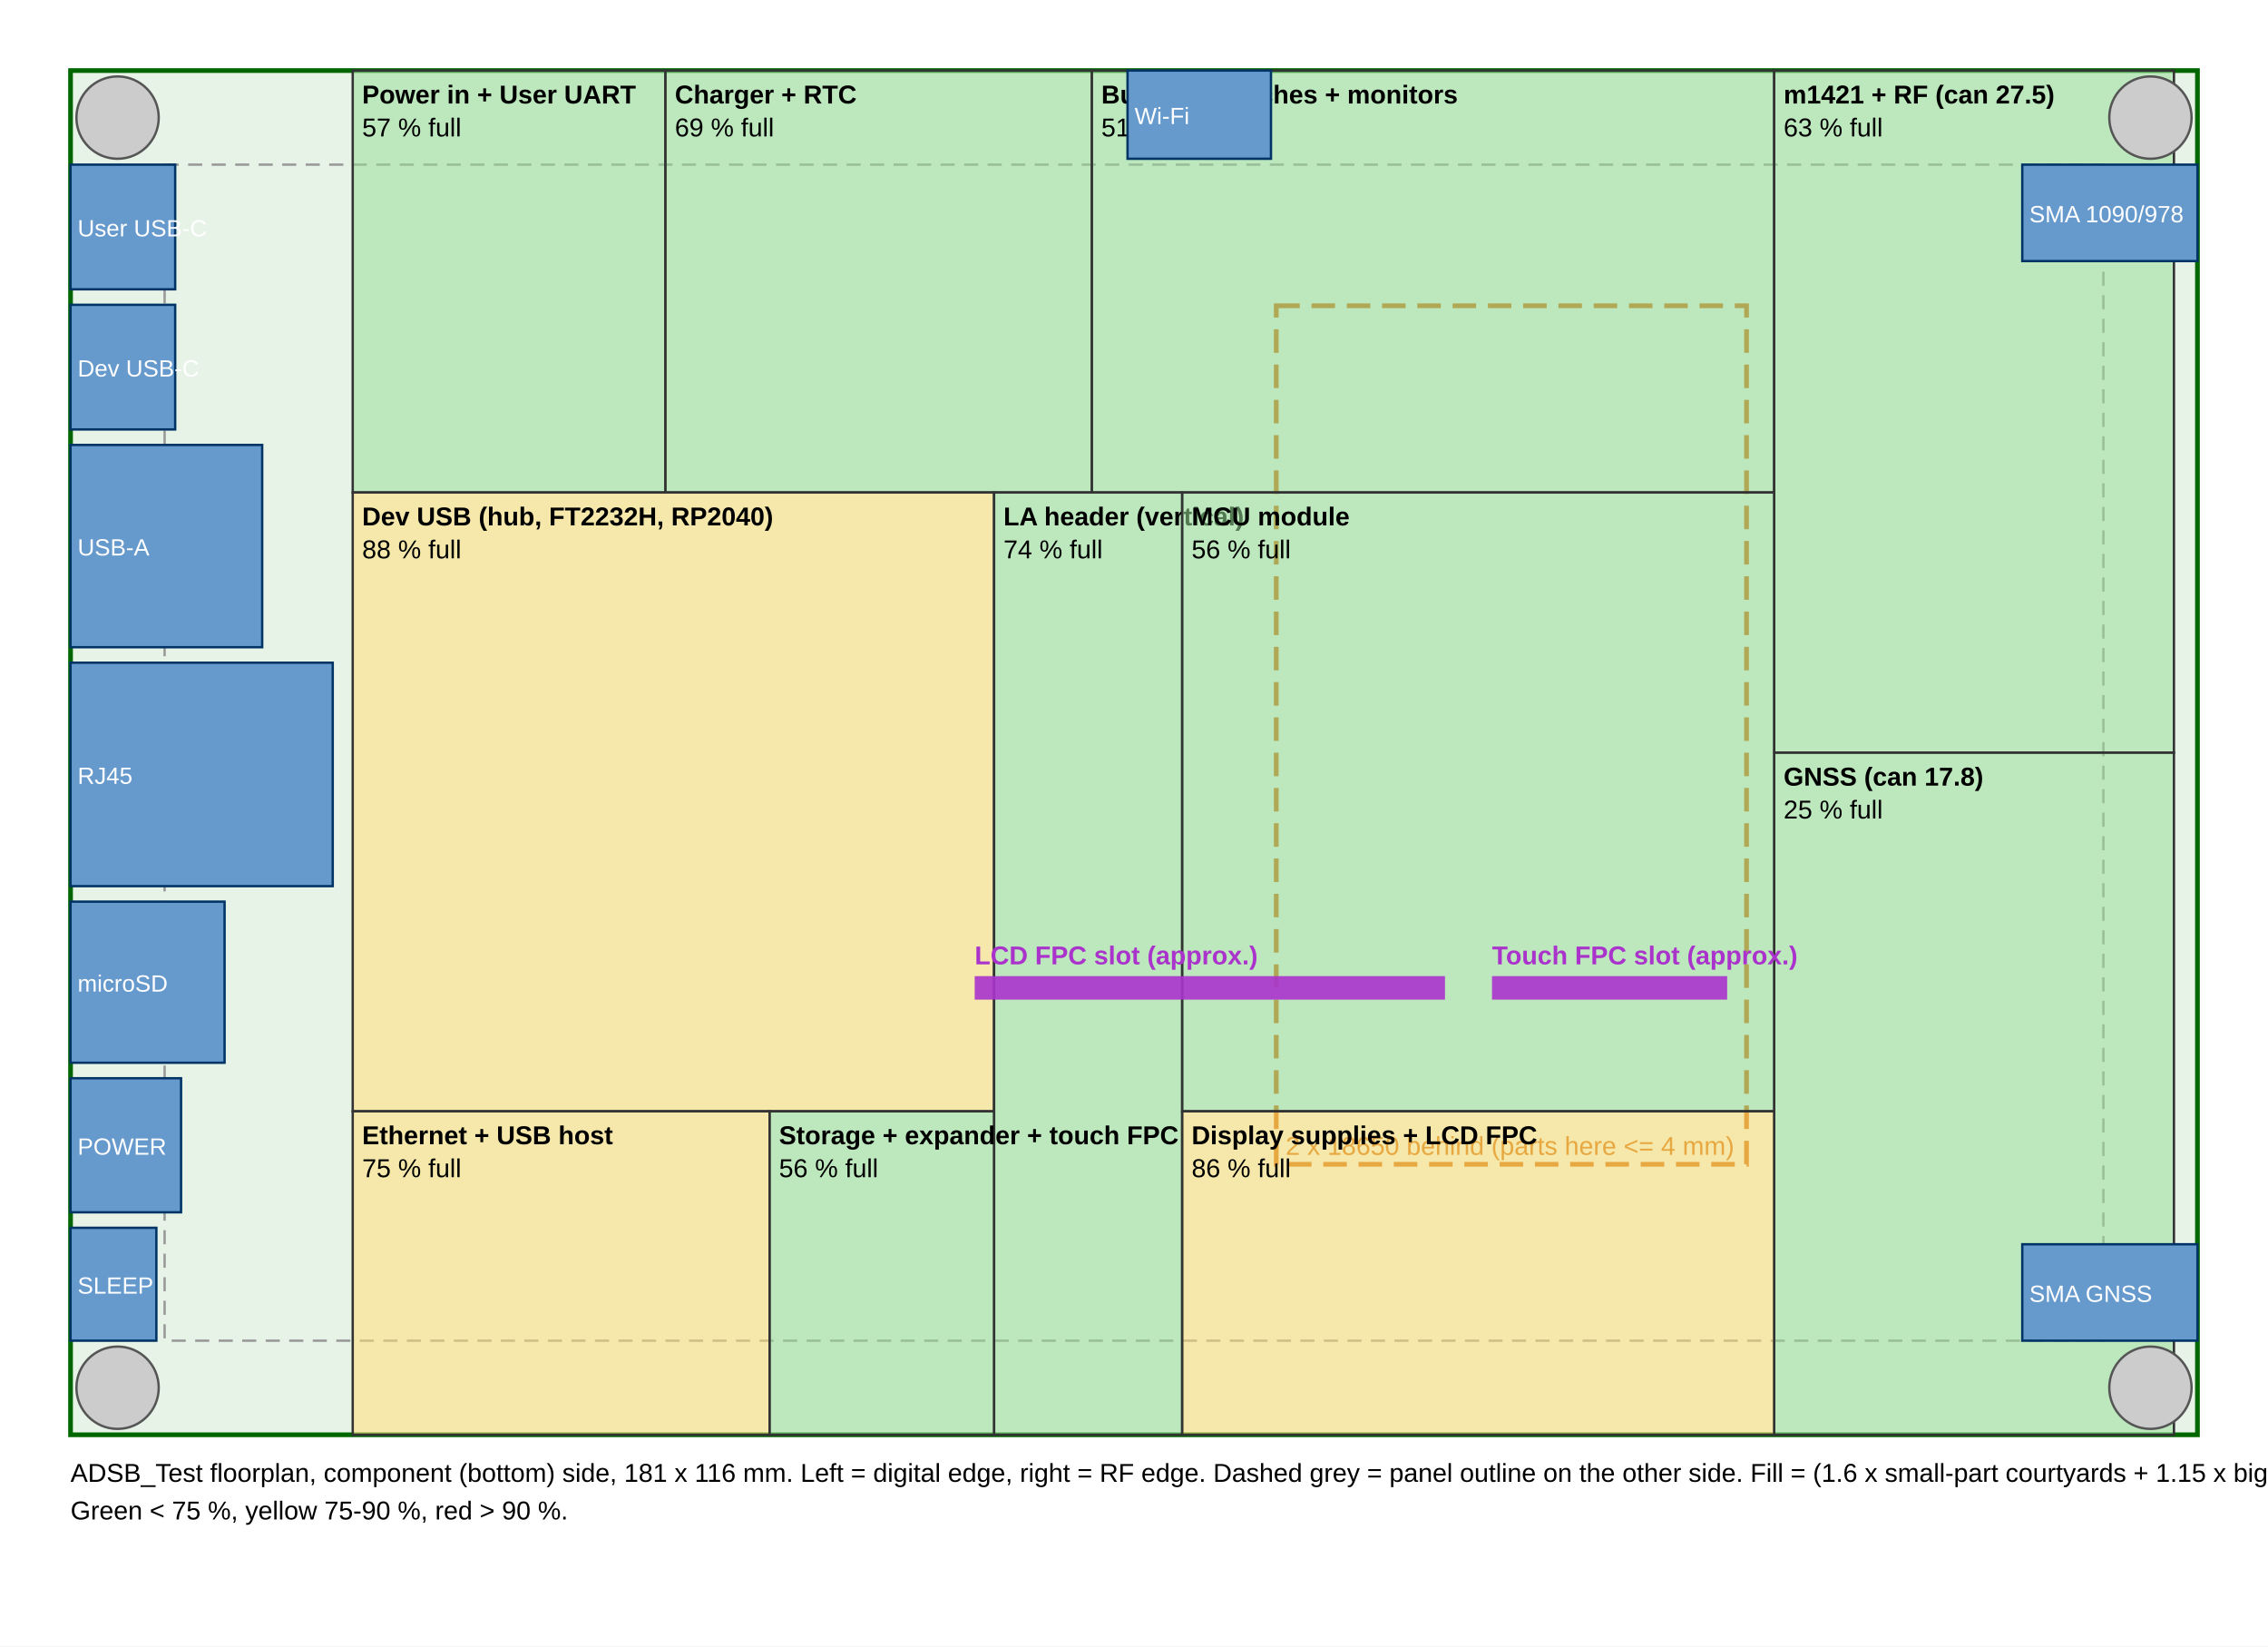
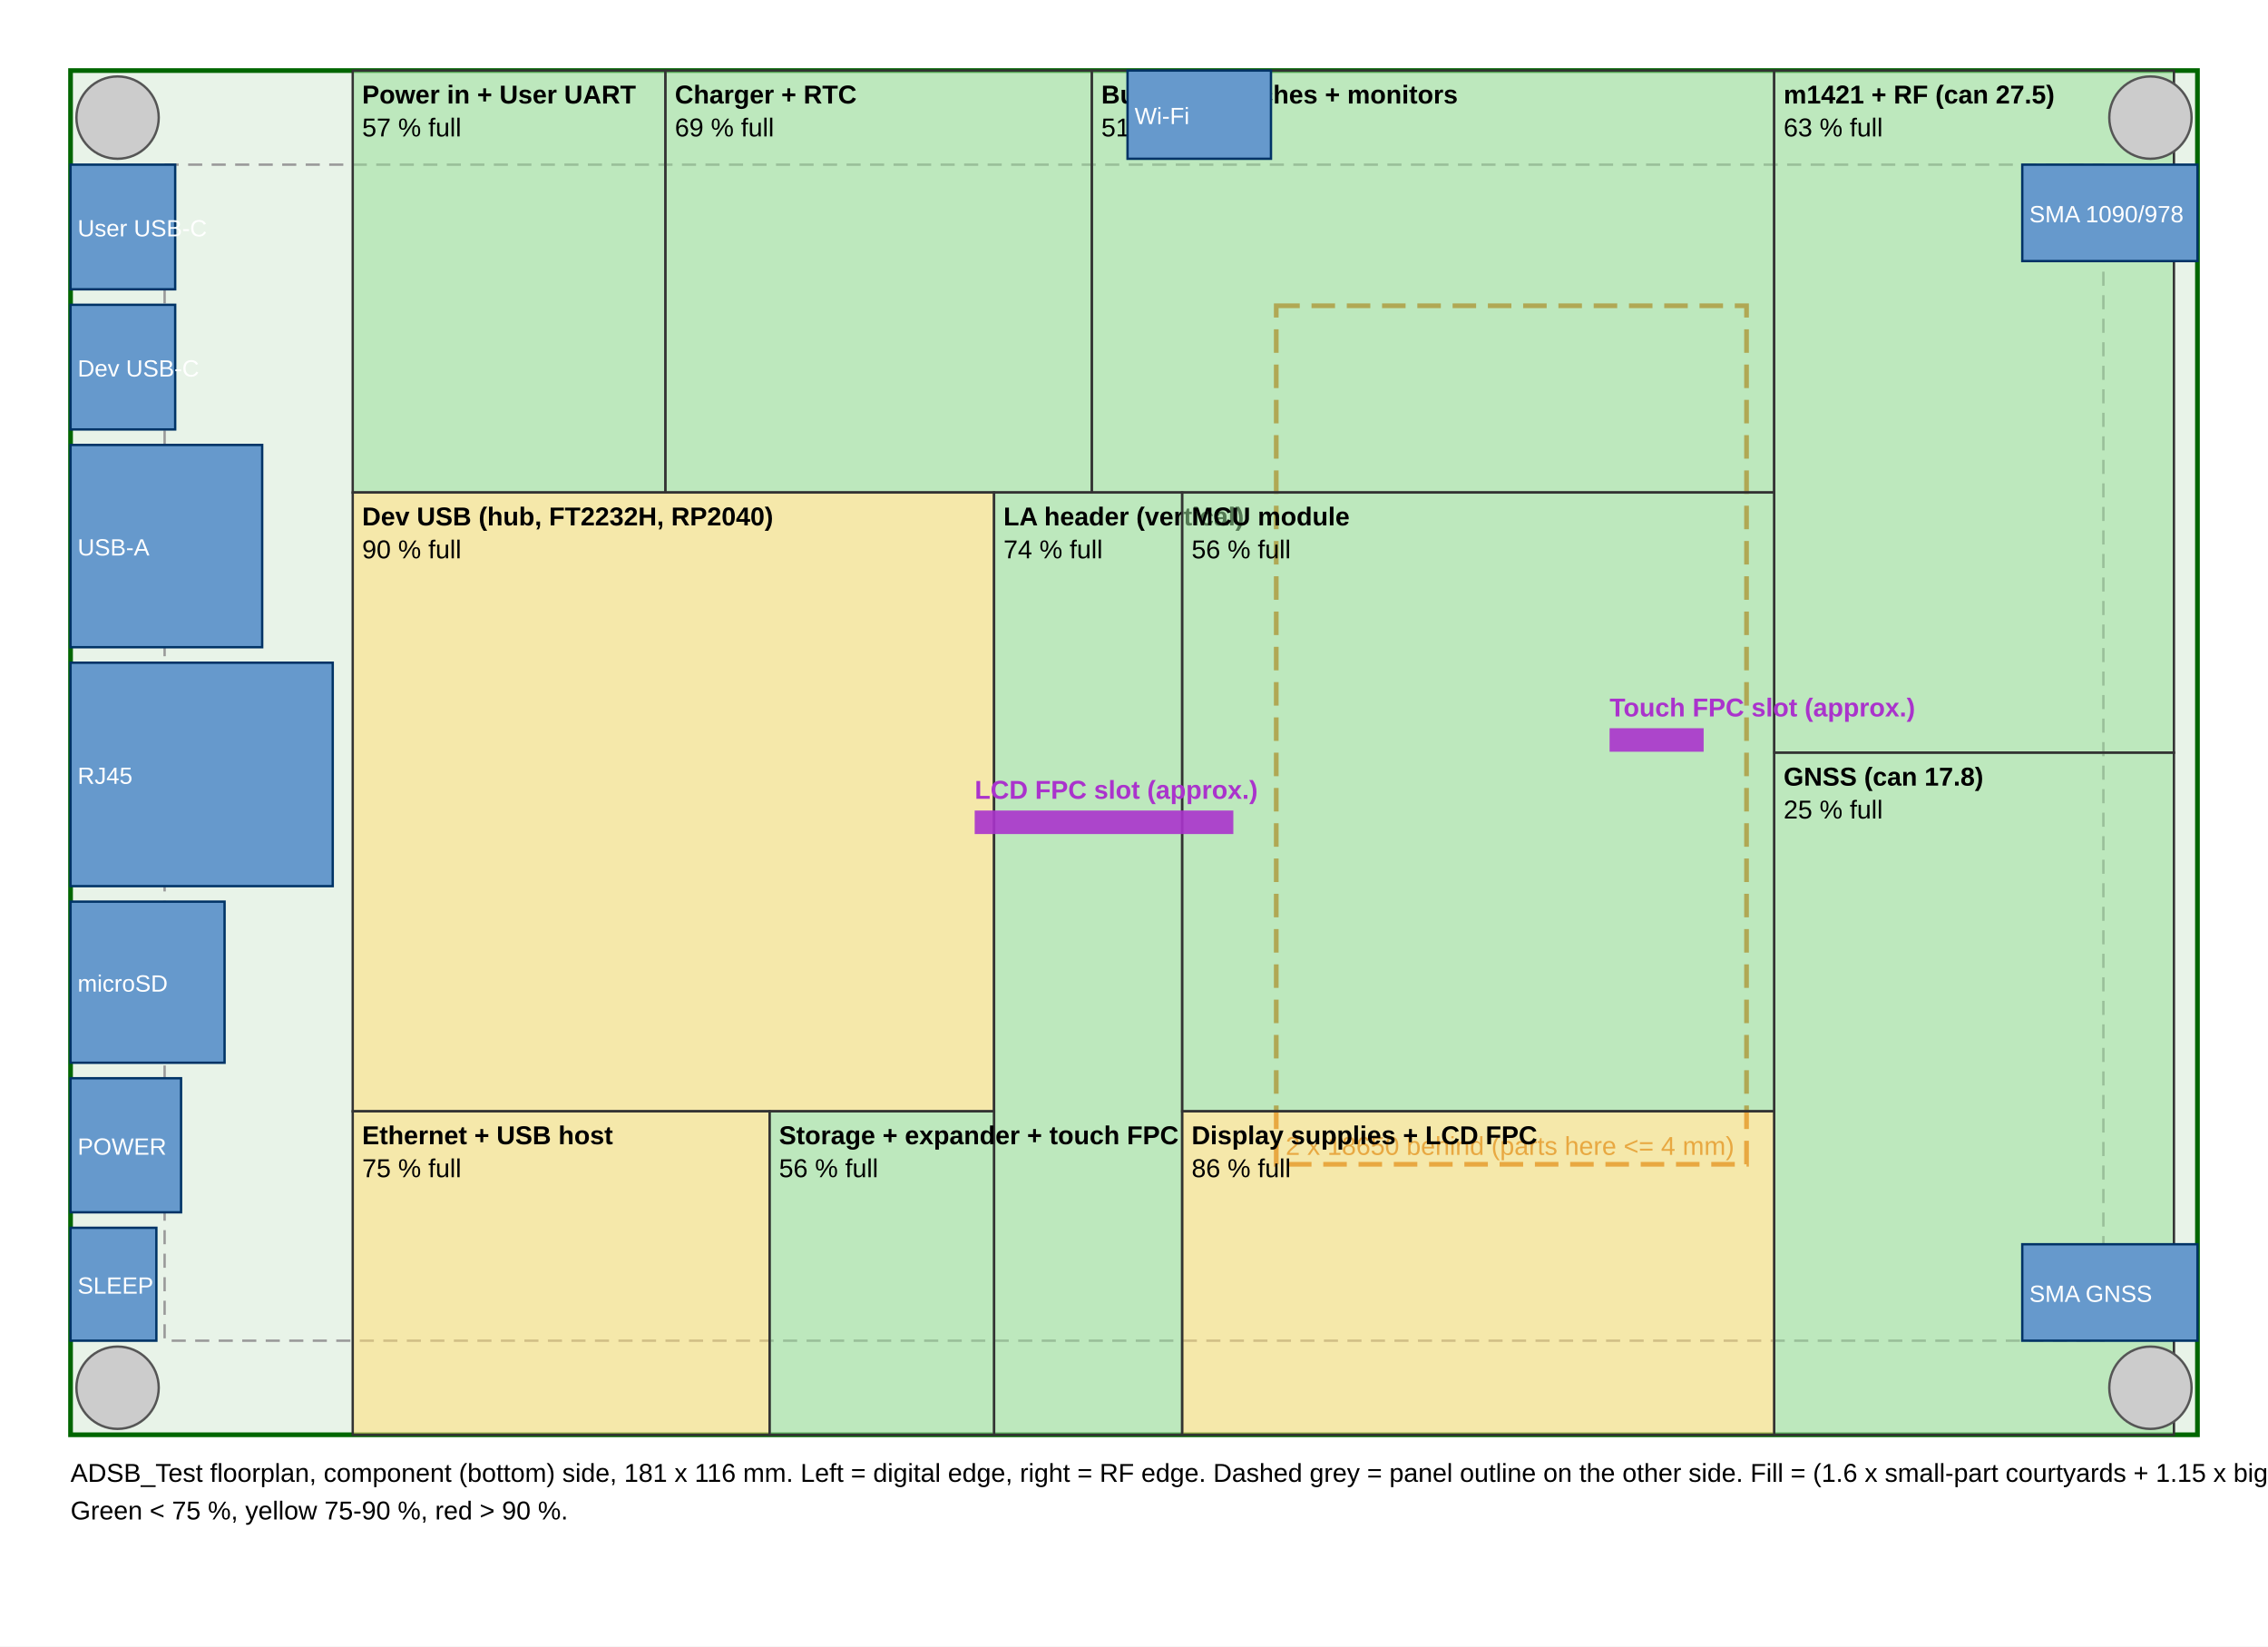
<svg xmlns="http://www.w3.org/2000/svg" width="964.5" height="700.0" font-family="Arial" font-size="11">
  <rect width="100%" height="100%" fill="white" />
  <g transform="translate(30,30)">
    <rect x="0" y="0" width="904.5" height="580.0" fill="#e8f3e8" stroke="#060" stroke-width="2" />
    <rect x="40.0" y="40.0" width="824.5" height="500.0" fill="none" stroke="#999" stroke-dasharray="6,4" />
    <rect x="512.74" y="100.0" width="200.0" height="365.0" fill="none" stroke="#c60" stroke-width="2" stroke-dasharray="10,5" />
    <text x="516.74" y="461.0" fill="#c60">2 x 18650 behind (parts here &lt;= 4 mm)</text>
    <rect x="120.0" y="0.0" width="132.99" height="179.381" fill="#9d9" fill-opacity="0.55" stroke="#333" />
    <text x="124.0" y="14.0" font-weight="bold">Power in + User UART</text>
    <text x="124.0" y="28.0">57 % full</text>
    <rect x="252.99" y="0.0" width="181.35" height="179.381" fill="#9d9" fill-opacity="0.55" stroke="#333" />
    <text x="256.99" y="14.0" font-weight="bold">Charger + RTC</text>
    <text x="256.99" y="28.0">69 % full</text>
    <rect x="434.34" y="0.0" width="290.16" height="179.381" fill="#9d9" fill-opacity="0.55" stroke="#333" />
    <text x="438.34" y="14.0" font-weight="bold">Bucks + switches + monitors</text>
    <text x="438.34" y="28.0">51 % full</text>
    <rect x="724.5" y="0.0" width="170.0" height="290.0" fill="#9d9" fill-opacity="0.55" stroke="#333" />
    <text x="728.5" y="14.0" font-weight="bold">m1421 + RF (can 27.5)</text>
    <text x="728.5" y="28.0">63 % full</text>
    <rect x="724.5" y="290.0" width="170.0" height="290.0" fill="#9d9" fill-opacity="0.55" stroke="#333" />
    <text x="728.5" y="304.0" font-weight="bold">GNSS (can 17.8)</text>
    <text x="728.5" y="318.0">25 % full</text>
    <rect x="120.0" y="179.381" width="272.74" height="263.093" fill="#fd7" fill-opacity="0.55" stroke="#333" />
    <text x="124.0" y="193.381" font-weight="bold">Dev USB (hub, FT2232H, RP2040)</text>
-     <text x="124.0" y="207.381">88 % full</text>
+     <text x="124.0" y="207.381">90 % full</text>
    <rect x="392.74" y="179.381" width="80.0" height="400.619" fill="#9d9" fill-opacity="0.55" stroke="#333" />
    <text x="396.74" y="193.381" font-weight="bold">LA header (vertical)</text>
    <text x="396.74" y="207.381">74 % full</text>
    <rect x="472.74" y="179.381" width="251.76" height="263.093" fill="#9d9" fill-opacity="0.55" stroke="#333" />
    <text x="476.74" y="193.381" font-weight="bold">MCU module</text>
    <text x="476.74" y="207.381">56 % full</text>
    <rect x="120.0" y="442.474" width="177.281" height="137.526" fill="#fd7" fill-opacity="0.55" stroke="#333" />
    <text x="124.0" y="456.474" font-weight="bold">Ethernet + USB host</text>
    <text x="124.0" y="470.474">75 % full</text>
    <rect x="297.281" y="442.474" width="95.459" height="137.526" fill="#9d9" fill-opacity="0.55" stroke="#333" />
    <text x="301.281" y="456.474" font-weight="bold">Storage + expander + touch FPC</text>
    <text x="301.281" y="470.474">56 % full</text>
    <rect x="472.74" y="442.474" width="251.76" height="137.526" fill="#fd7" fill-opacity="0.55" stroke="#333" />
    <text x="476.74" y="456.474" font-weight="bold">Display supplies + LCD FPC</text>
    <text x="476.74" y="470.474">86 % full</text>
    <rect x="0.0" y="40.0" width="44.5" height="53.0" fill="#69c" stroke="#036" />
    <text x="3.0" y="70.5" fill="white" font-size="10">User USB-C</text>
    <rect x="0.0" y="99.583" width="44.5" height="53.0" fill="#69c" stroke="#036" />
    <text x="3.0" y="130.083" fill="white" font-size="10">Dev USB-C</text>
    <rect x="0.0" y="159.167" width="81.5" height="86.0" fill="#69c" stroke="#036" />
    <text x="3.0" y="206.167" fill="white" font-size="10">USB-A</text>
    <rect x="0.0" y="251.75" width="111.5" height="95.0" fill="#69c" stroke="#036" />
    <text x="3.0" y="303.25" fill="white" font-size="10">RJ45</text>
    <rect x="0.0" y="353.333" width="65.5" height="68.5" fill="#69c" stroke="#036" />
    <text x="3.0" y="391.583" fill="white" font-size="10">microSD</text>
    <rect x="0.0" y="428.417" width="47.0" height="57.0" fill="#69c" stroke="#036" />
    <text x="3.0" y="460.917" fill="white" font-size="10">POWER</text>
    <rect x="0.0" y="492.0" width="36.5" height="48.0" fill="#69c" stroke="#036" />
    <text x="3.0" y="520.0" fill="white" font-size="10">SLEEP</text>
    <rect x="830.0" y="40.0" width="74.5" height="41.0" fill="#69c" stroke="#036" />
    <text x="833.0" y="64.5" fill="white" font-size="10">SMA 1090/978</text>
    <rect x="830.0" y="499.0" width="74.5" height="41.0" fill="#69c" stroke="#036" />
    <text x="833.0" y="523.5" fill="white" font-size="10">SMA GNSS</text>
    <rect x="449.5" y="0.0" width="61.0" height="37.5" fill="#69c" stroke="#036" />
    <text x="452.5" y="22.75" fill="white" font-size="10">Wi-Fi</text>
-     <rect x="384.5" y="385.0" width="200.0" height="10.0" fill="#a3c" fill-opacity="0.9" />
-     <text x="384.5" y="380.0" fill="#a3c" font-weight="bold">LCD FPC slot (approx.)</text>
-     <rect x="604.5" y="385.0" width="100.0" height="10.0" fill="#a3c" fill-opacity="0.9" />
-     <text x="604.5" y="380.0" fill="#a3c" font-weight="bold">Touch FPC slot (approx.)</text>
+     <rect x="384.5" y="314.6" width="110.0" height="10.0" fill="#a3c" fill-opacity="0.9" />
+     <text x="384.5" y="309.6" fill="#a3c" font-weight="bold">LCD FPC slot (approx.)</text>
+     <rect x="654.5" y="279.6" width="40.0" height="10.0" fill="#a3c" fill-opacity="0.9" />
+     <text x="654.5" y="274.6" fill="#a3c" font-weight="bold">Touch FPC slot (approx.)</text>
    <circle cx="20.0" cy="20.0" r="17.5" fill="#ccc" stroke="#555" />
    <circle cx="884.5" cy="20.0" r="17.5" fill="#ccc" stroke="#555" />
    <circle cx="20.0" cy="560.0" r="17.5" fill="#ccc" stroke="#555" />
    <circle cx="884.5" cy="560.0" r="17.5" fill="#ccc" stroke="#555" />
    <text x="0" y="600.0">ADSB_Test floorplan, component (bottom) side, 181 x 116 mm. Left = digital edge, right = RF edge. Dashed grey = panel outline on the other side. Fill = (1.6 x small-part courtyards + 1.15 x big parts) / zone area.</text>
    <text x="0" y="616.0">Green &lt; 75 %, yellow 75-90 %, red &gt; 90 %.</text>
  </g>
</svg>
